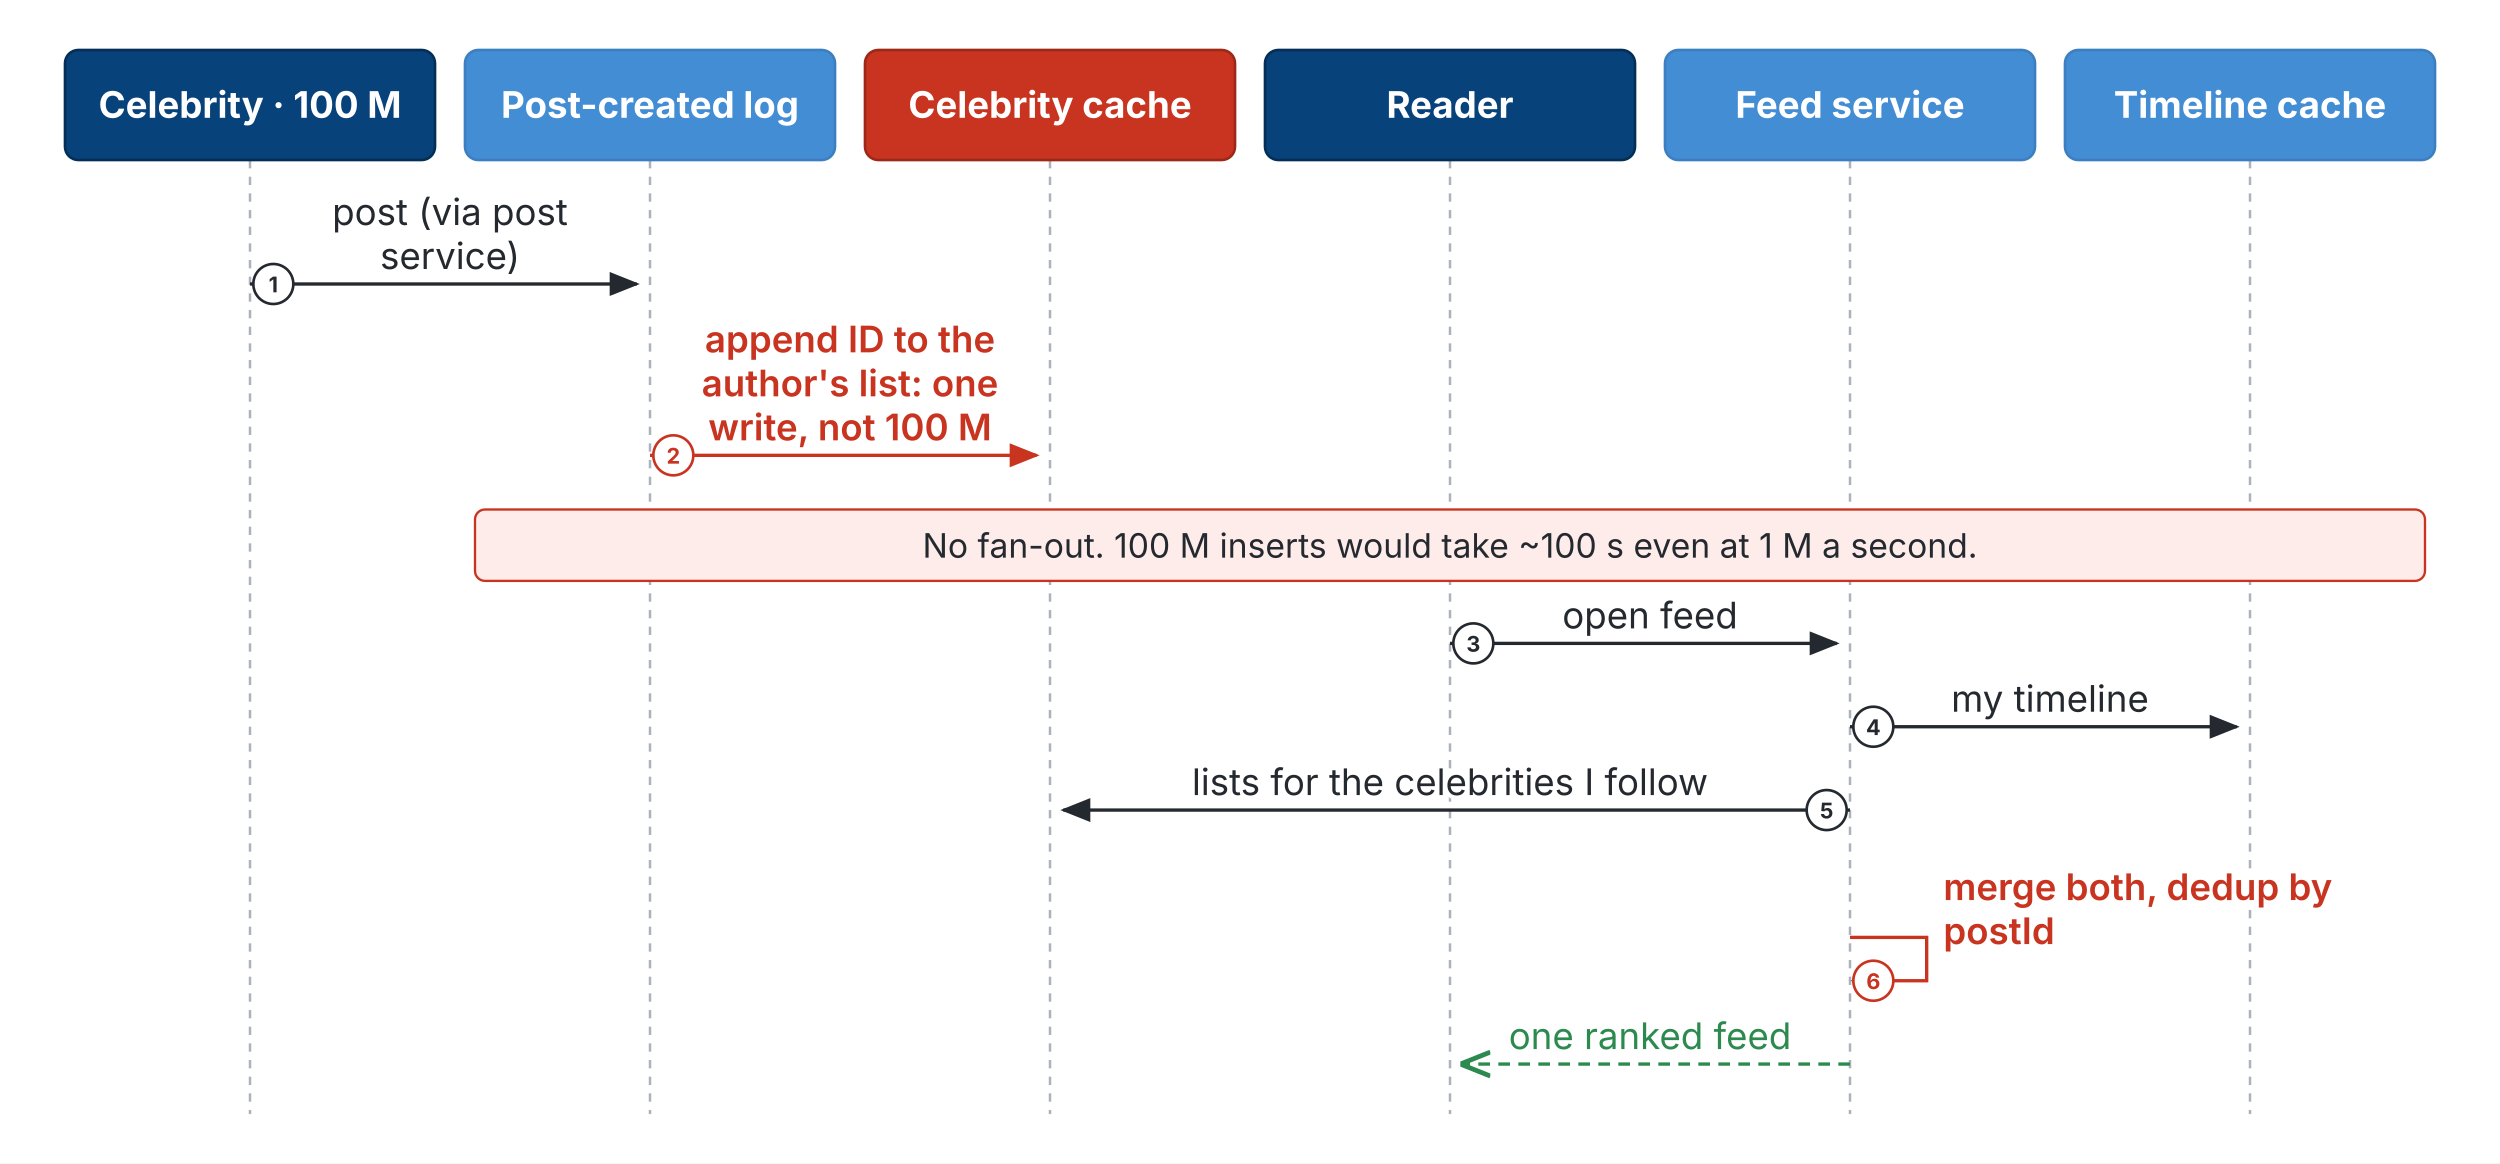
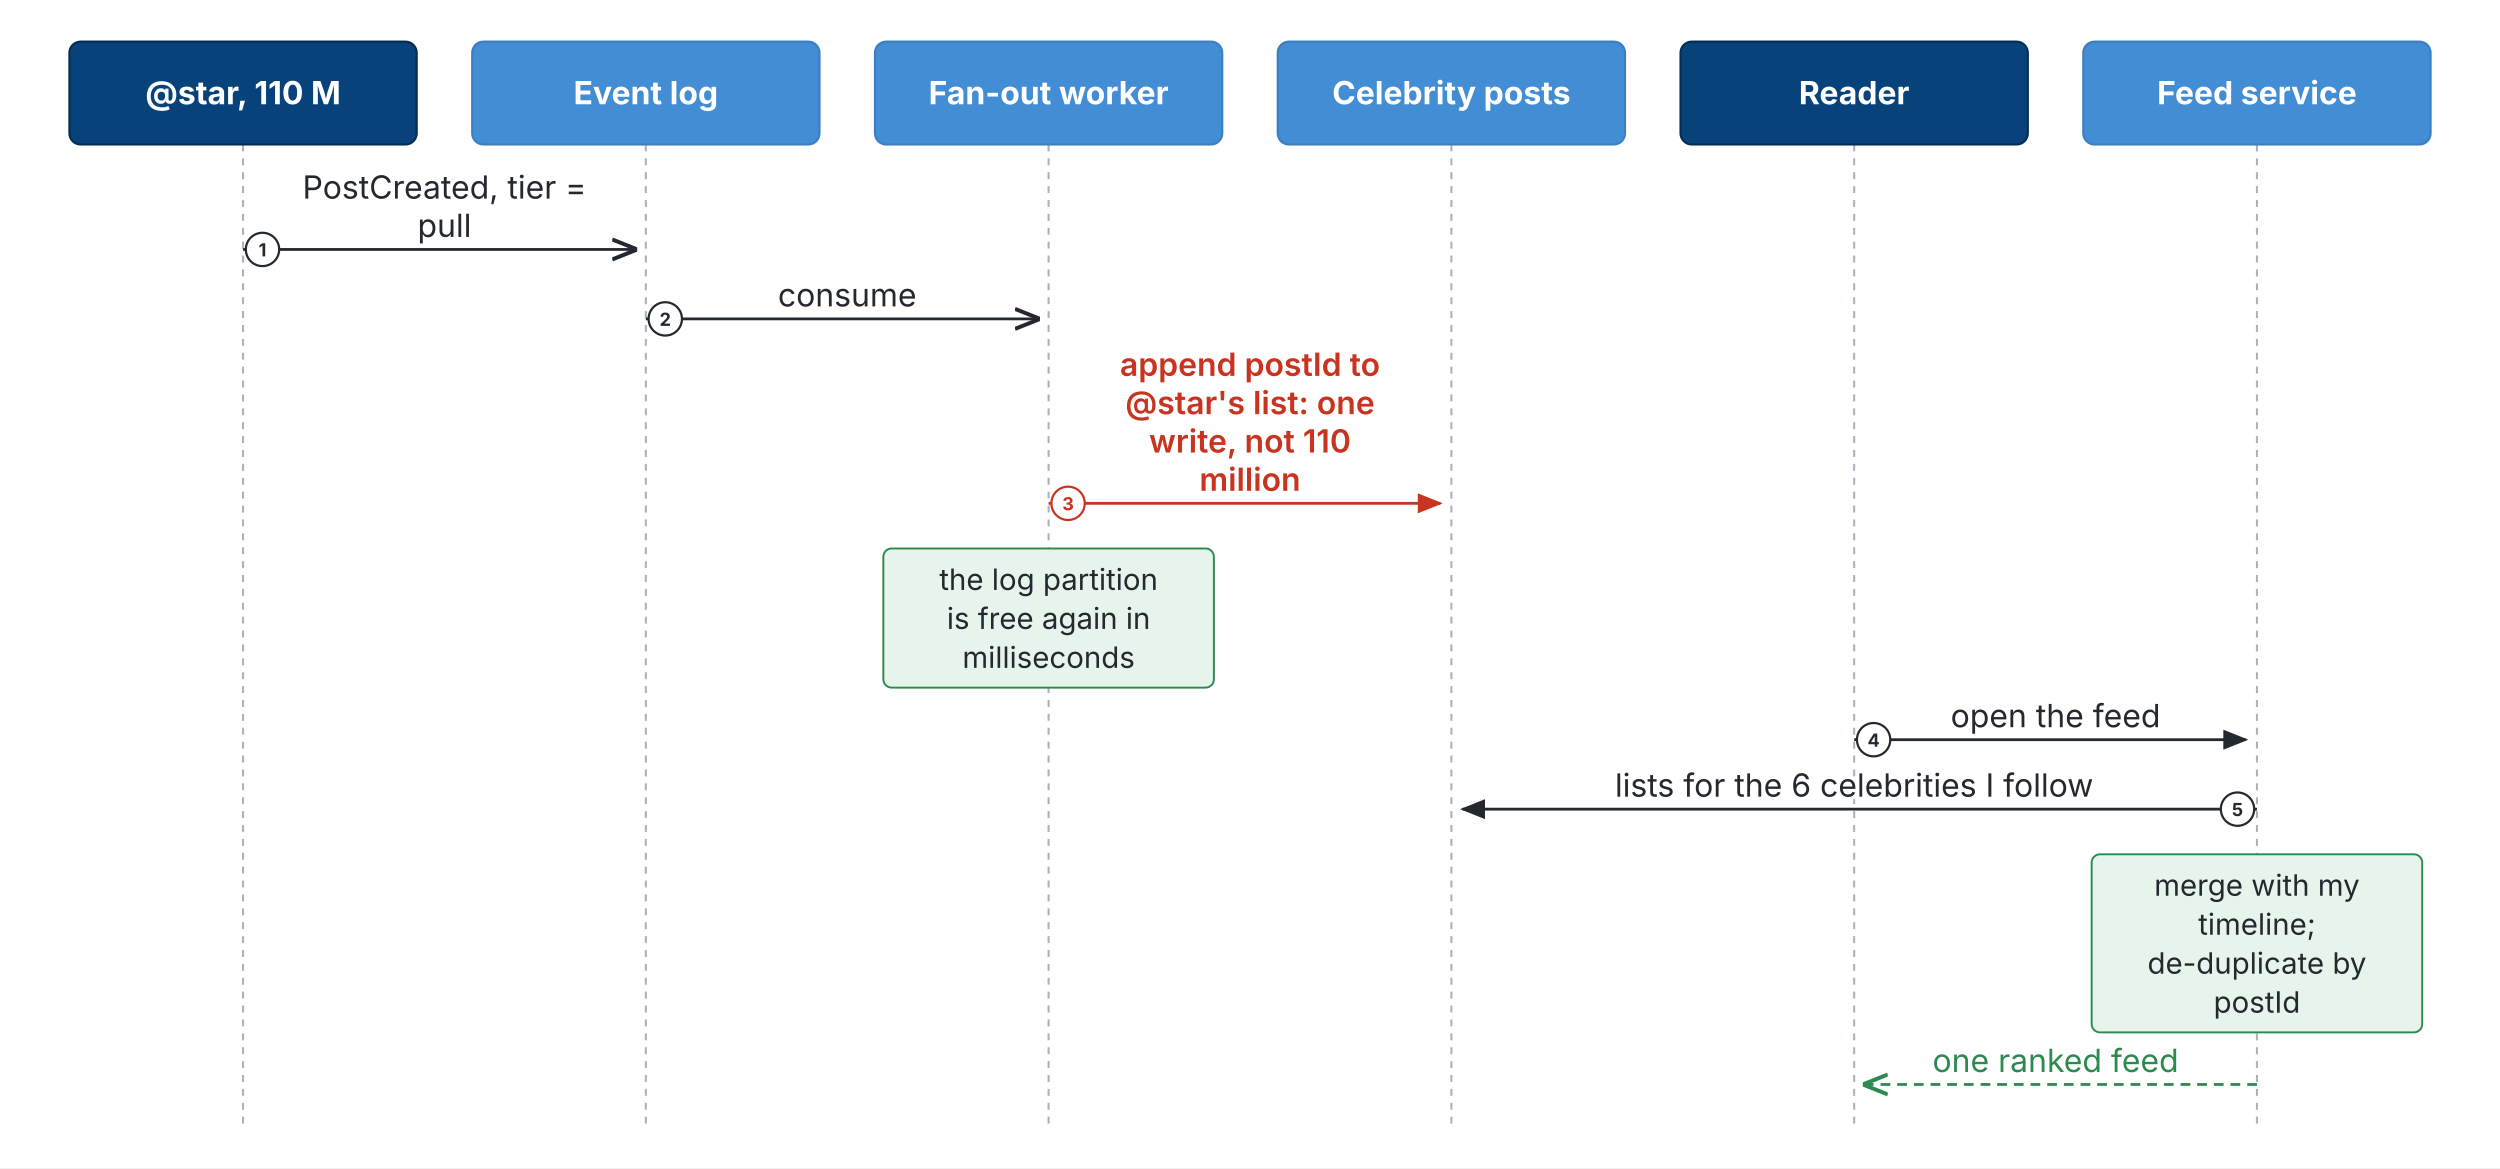
- <svg xmlns="http://www.w3.org/2000/svg" class="seq" viewBox="0 0 1500 698" width="1500" height="698">
+ <svg xmlns="http://www.w3.org/2000/svg" class="seq" viewBox="0 0 1800 841" width="1800" height="841">
  <defs>
-     <marker id="sq-f-24292f" viewBox="0 0 10 10" refX="9" refY="5" markerWidth="9" markerHeight="9" orient="auto">
-       <path d="M0,1 L10,5 L0,9 z" fill="#24292f" />
-     </marker>
-     <marker id="sq-o-24292f" viewBox="0 0 10 10" refX="9" refY="5" markerWidth="9" markerHeight="9" orient="auto">
-       <path d="M0,1 L10,5 L0,9" fill="none" stroke="#24292f" stroke-width="1.6" />
-     </marker>
    <marker id="sq-f-c8341f" viewBox="0 0 10 10" refX="9" refY="5" markerWidth="9" markerHeight="9" orient="auto">
      <path d="M0,1 L10,5 L0,9 z" fill="#c8341f" />
    </marker>
    <marker id="sq-o-c8341f" viewBox="0 0 10 10" refX="9" refY="5" markerWidth="9" markerHeight="9" orient="auto">
      <path d="M0,1 L10,5 L0,9" fill="none" stroke="#c8341f" stroke-width="1.6" />
    </marker>
    <marker id="sq-f-2d8a4e" viewBox="0 0 10 10" refX="9" refY="5" markerWidth="9" markerHeight="9" orient="auto">
      <path d="M0,1 L10,5 L0,9 z" fill="#2d8a4e" />
    </marker>
    <marker id="sq-o-2d8a4e" viewBox="0 0 10 10" refX="9" refY="5" markerWidth="9" markerHeight="9" orient="auto">
      <path d="M0,1 L10,5 L0,9" fill="none" stroke="#2d8a4e" stroke-width="1.6" />
    </marker>
+     <marker id="sq-f-24292f" viewBox="0 0 10 10" refX="9" refY="5" markerWidth="9" markerHeight="9" orient="auto">
+       <path d="M0,1 L10,5 L0,9 z" fill="#24292f" />
+     </marker>
+     <marker id="sq-o-24292f" viewBox="0 0 10 10" refX="9" refY="5" markerWidth="9" markerHeight="9" orient="auto">
+       <path d="M0,1 L10,5 L0,9" fill="none" stroke="#24292f" stroke-width="1.6" />
+     </marker>
  </defs>
-   <rect width="1500" height="698" fill="#ffffff" />
-   <line x1="150.0" y1="96" x2="150.0" y2="668.44" stroke="#aab3bd" stroke-width="1.5" stroke-dasharray="5 5" />
-   <rect x="39.0" y="30" width="222.0" height="66" rx="8" fill="#08427b" stroke="#052e56" stroke-width="1.6" />
-   <text x="150.0" y="70.7" text-anchor="middle" font-family="Inter, Helvetica, Arial, sans-serif" font-size="22" font-weight="700" fill="#ffffff">Celebrity · 100 M</text>
-   <line x1="390.0" y1="96" x2="390.0" y2="668.44" stroke="#aab3bd" stroke-width="1.5" stroke-dasharray="5 5" />
-   <rect x="279.0" y="30" width="222.0" height="66" rx="8" fill="#438dd5" stroke="#3c7fc0" stroke-width="1.6" />
-   <text x="390.0" y="70.7" text-anchor="middle" font-family="Inter, Helvetica, Arial, sans-serif" font-size="22" font-weight="700" fill="#ffffff">Post-created log</text>
-   <line x1="630.0" y1="96" x2="630.0" y2="668.44" stroke="#aab3bd" stroke-width="1.5" stroke-dasharray="5 5" />
-   <rect x="519.0" y="30" width="222.0" height="66" rx="8" fill="#c8341f" stroke="#9d2817" stroke-width="1.6" />
-   <text x="630.0" y="70.7" text-anchor="middle" font-family="Inter, Helvetica, Arial, sans-serif" font-size="22" font-weight="700" fill="#ffffff">Celebrity cache</text>
-   <line x1="870.0" y1="96" x2="870.0" y2="668.44" stroke="#aab3bd" stroke-width="1.5" stroke-dasharray="5 5" />
-   <rect x="759.0" y="30" width="222.0" height="66" rx="8" fill="#08427b" stroke="#052e56" stroke-width="1.6" />
-   <text x="870.0" y="70.7" text-anchor="middle" font-family="Inter, Helvetica, Arial, sans-serif" font-size="22" font-weight="700" fill="#ffffff">Reader</text>
-   <line x1="1110.0" y1="96" x2="1110.0" y2="668.44" stroke="#aab3bd" stroke-width="1.5" stroke-dasharray="5 5" />
-   <rect x="999.0" y="30" width="222.0" height="66" rx="8" fill="#438dd5" stroke="#3c7fc0" stroke-width="1.6" />
-   <text x="1110.0" y="70.7" text-anchor="middle" font-family="Inter, Helvetica, Arial, sans-serif" font-size="22" font-weight="700" fill="#ffffff">Feed service</text>
-   <line x1="1350.0" y1="96" x2="1350.0" y2="668.44" stroke="#aab3bd" stroke-width="1.5" stroke-dasharray="5 5" />
-   <rect x="1239.0" y="30" width="222.0" height="66" rx="8" fill="#438dd5" stroke="#3c7fc0" stroke-width="1.6" />
-   <text x="1350.0" y="70.7" text-anchor="middle" font-family="Inter, Helvetica, Arial, sans-serif" font-size="22" font-weight="700" fill="#ffffff">Timeline cache</text>
-   <line x1="150.0" y1="170.4" x2="382.0" y2="170.4" stroke="#24292f" stroke-width="2" marker-end="url(#sq-f-24292f)" />
-   <circle cx="164.0" cy="170.4" r="12" fill="#ffffff" stroke="#24292f" stroke-width="1.6" />
-   <text x="164.0" y="175.4" text-anchor="middle" font-family="Inter, Helvetica, Arial, sans-serif" font-size="13" font-weight="700" fill="#24292f">1</text>
-   <text x="270.0" y="135.0" text-anchor="middle" font-family="Inter, Helvetica, Arial, sans-serif" font-size="22" fill="#24292f" font-weight="400" paint-order="stroke" stroke="#ffffff" stroke-width="5" stroke-linejoin="round">post (via post</text>
-   <text x="270.0" y="161.4" text-anchor="middle" font-family="Inter, Helvetica, Arial, sans-serif" font-size="22" fill="#24292f" font-weight="400" paint-order="stroke" stroke="#ffffff" stroke-width="5" stroke-linejoin="round">service)</text>
-   <line x1="390.0" y1="273.2" x2="622.0" y2="273.2" stroke="#c8341f" stroke-width="2" marker-end="url(#sq-f-c8341f)" />
-   <circle cx="404.0" cy="273.2" r="12" fill="#ffffff" stroke="#c8341f" stroke-width="1.6" />
-   <text x="404.0" y="278.2" text-anchor="middle" font-family="Inter, Helvetica, Arial, sans-serif" font-size="13" font-weight="700" fill="#c8341f">2</text>
-   <text x="510.0" y="211.4" text-anchor="middle" font-family="Inter, Helvetica, Arial, sans-serif" font-size="22" fill="#c8341f" font-weight="600" paint-order="stroke" stroke="#ffffff" stroke-width="5" stroke-linejoin="round">append ID to the</text>
-   <text x="510.0" y="237.8" text-anchor="middle" font-family="Inter, Helvetica, Arial, sans-serif" font-size="22" fill="#c8341f" font-weight="600" paint-order="stroke" stroke="#ffffff" stroke-width="5" stroke-linejoin="round">author's list: one</text>
-   <text x="510.0" y="264.2" text-anchor="middle" font-family="Inter, Helvetica, Arial, sans-serif" font-size="22" fill="#c8341f" font-weight="600" paint-order="stroke" stroke="#ffffff" stroke-width="5" stroke-linejoin="round">write, not 100 M</text>
-   <rect x="285.0" y="305.7" width="1170.0" height="42.84" rx="6" fill="#fdecea" stroke="#c8341f" stroke-width="1.4" />
-   <text x="870.0" y="334.6" text-anchor="middle" font-family="Inter, Helvetica, Arial, sans-serif" font-size="20.2" fill="#24292f">No fan-out. 100 M inserts would take ~100 s even at 1 M a second.</text>
-   <line x1="870.0" y1="386.04" x2="1102.0" y2="386.04" stroke="#24292f" stroke-width="2" marker-end="url(#sq-f-24292f)" />
-   <circle cx="884.0" cy="386.04" r="12" fill="#ffffff" stroke="#24292f" stroke-width="1.6" />
-   <text x="884.0" y="391.04" text-anchor="middle" font-family="Inter, Helvetica, Arial, sans-serif" font-size="13" font-weight="700" fill="#24292f">3</text>
-   <text x="990.0" y="377.04" text-anchor="middle" font-family="Inter, Helvetica, Arial, sans-serif" font-size="22" fill="#24292f" font-weight="400" paint-order="stroke" stroke="#ffffff" stroke-width="5" stroke-linejoin="round">open feed</text>
-   <line x1="1110.0" y1="436.04" x2="1342.0" y2="436.04" stroke="#24292f" stroke-width="2" marker-end="url(#sq-f-24292f)" />
-   <circle cx="1124.0" cy="436.04" r="12" fill="#ffffff" stroke="#24292f" stroke-width="1.6" />
-   <text x="1124.0" y="441.04" text-anchor="middle" font-family="Inter, Helvetica, Arial, sans-serif" font-size="13" font-weight="700" fill="#24292f">4</text>
-   <text x="1230.0" y="427.04" text-anchor="middle" font-family="Inter, Helvetica, Arial, sans-serif" font-size="22" fill="#24292f" font-weight="400" paint-order="stroke" stroke="#ffffff" stroke-width="5" stroke-linejoin="round">my timeline</text>
-   <line x1="1110.0" y1="486.04" x2="638.0" y2="486.04" stroke="#24292f" stroke-width="2" marker-end="url(#sq-f-24292f)" />
-   <circle cx="1096.0" cy="486.04" r="12" fill="#ffffff" stroke="#24292f" stroke-width="1.6" />
-   <text x="1096.0" y="491.04" text-anchor="middle" font-family="Inter, Helvetica, Arial, sans-serif" font-size="13" font-weight="700" fill="#24292f">5</text>
-   <text x="870.0" y="477.04" text-anchor="middle" font-family="Inter, Helvetica, Arial, sans-serif" font-size="22" fill="#24292f" font-weight="400" paint-order="stroke" stroke="#ffffff" stroke-width="5" stroke-linejoin="round">lists for the celebrities I follow</text>
-   <path d="M1110.0,562.44 h46 v26 h-44" fill="none" stroke="#c8341f" stroke-width="2" marker-end="url(#sq-f-c8341f)" />
-   <circle cx="1124.0" cy="588.44" r="12" fill="#ffffff" stroke="#c8341f" stroke-width="1.6" />
-   <text x="1124.0" y="593.44" text-anchor="middle" font-family="Inter, Helvetica, Arial, sans-serif" font-size="13" font-weight="700" fill="#c8341f">6</text>
-   <text x="1166.0" y="540.04" text-anchor="start" font-family="Inter, Helvetica, Arial, sans-serif" font-size="22" fill="#c8341f" font-weight="600" paint-order="stroke" stroke="#ffffff" stroke-width="5" stroke-linejoin="round">merge both, dedup by</text>
-   <text x="1166.0" y="566.44" text-anchor="start" font-family="Inter, Helvetica, Arial, sans-serif" font-size="22" fill="#c8341f" font-weight="600" paint-order="stroke" stroke="#ffffff" stroke-width="5" stroke-linejoin="round">postId</text>
-   <line x1="1110.0" y1="638.44" x2="878.0" y2="638.44" stroke="#2d8a4e" stroke-width="2" stroke-dasharray="7 5" marker-end="url(#sq-o-2d8a4e)" />
-   <text x="990.0" y="629.44" text-anchor="middle" font-family="Inter, Helvetica, Arial, sans-serif" font-size="22" fill="#2d8a4e" font-weight="400" paint-order="stroke" stroke="#ffffff" stroke-width="5" stroke-linejoin="round">one ranked feed</text>
+   <rect width="1800" height="841" fill="#ffffff" />
+   <line x1="175.0" y1="104" x2="175.0" y2="810.82" stroke="#aab3bd" stroke-width="1.5" stroke-dasharray="5 5" />
+   <rect x="50.0" y="30" width="250" height="74" rx="8" fill="#08427b" stroke="#052e56" stroke-width="1.6" />
+   <text x="175.0" y="75.05" text-anchor="middle" font-family="Inter, Helvetica, Arial, sans-serif" font-size="23" font-weight="700" fill="#ffffff">@star, 110 M</text>
+   <line x1="465.0" y1="104" x2="465.0" y2="810.82" stroke="#aab3bd" stroke-width="1.5" stroke-dasharray="5 5" />
+   <rect x="340.0" y="30" width="250" height="74" rx="8" fill="#438dd5" stroke="#3c7fc0" stroke-width="1.6" />
+   <text x="465.0" y="75.05" text-anchor="middle" font-family="Inter, Helvetica, Arial, sans-serif" font-size="23" font-weight="700" fill="#ffffff">Event log</text>
+   <line x1="755.0" y1="104" x2="755.0" y2="810.82" stroke="#aab3bd" stroke-width="1.5" stroke-dasharray="5 5" />
+   <rect x="630.0" y="30" width="250" height="74" rx="8" fill="#438dd5" stroke="#3c7fc0" stroke-width="1.6" />
+   <text x="755.0" y="75.05" text-anchor="middle" font-family="Inter, Helvetica, Arial, sans-serif" font-size="23" font-weight="700" fill="#ffffff">Fan-out worker</text>
+   <line x1="1045.0" y1="104" x2="1045.0" y2="810.82" stroke="#aab3bd" stroke-width="1.5" stroke-dasharray="5 5" />
+   <rect x="920.0" y="30" width="250" height="74" rx="8" fill="#438dd5" stroke="#3c7fc0" stroke-width="1.6" />
+   <text x="1045.0" y="75.05" text-anchor="middle" font-family="Inter, Helvetica, Arial, sans-serif" font-size="23" font-weight="700" fill="#ffffff">Celebrity posts</text>
+   <line x1="1335.0" y1="104" x2="1335.0" y2="810.82" stroke="#aab3bd" stroke-width="1.5" stroke-dasharray="5 5" />
+   <rect x="1210.0" y="30" width="250" height="74" rx="8" fill="#08427b" stroke="#052e56" stroke-width="1.6" />
+   <text x="1335.0" y="75.05" text-anchor="middle" font-family="Inter, Helvetica, Arial, sans-serif" font-size="23" font-weight="700" fill="#ffffff">Reader</text>
+   <line x1="1625.0" y1="104" x2="1625.0" y2="810.82" stroke="#aab3bd" stroke-width="1.5" stroke-dasharray="5 5" />
+   <rect x="1500.0" y="30" width="250" height="74" rx="8" fill="#438dd5" stroke="#3c7fc0" stroke-width="1.6" />
+   <text x="1625.0" y="75.05" text-anchor="middle" font-family="Inter, Helvetica, Arial, sans-serif" font-size="23" font-weight="700" fill="#ffffff">Feed service</text>
+   <line x1="175.0" y1="179.6" x2="457.0" y2="179.6" stroke="#24292f" stroke-width="2" marker-end="url(#sq-o-24292f)" />
+   <circle cx="189.0" cy="179.6" r="12" fill="#ffffff" stroke="#24292f" stroke-width="1.6" />
+   <text x="189.0" y="184.6" text-anchor="middle" font-family="Inter, Helvetica, Arial, sans-serif" font-size="13" font-weight="700" fill="#24292f">1</text>
+   <text x="320.0" y="143.0" text-anchor="middle" font-family="Inter, Helvetica, Arial, sans-serif" font-size="23" fill="#24292f" font-weight="400" paint-order="stroke" stroke="#ffffff" stroke-width="5" stroke-linejoin="round">PostCreated, tier =</text>
+   <text x="320.0" y="170.6" text-anchor="middle" font-family="Inter, Helvetica, Arial, sans-serif" font-size="23" fill="#24292f" font-weight="400" paint-order="stroke" stroke="#ffffff" stroke-width="5" stroke-linejoin="round">pull</text>
+   <line x1="465.0" y1="229.6" x2="747.0" y2="229.6" stroke="#24292f" stroke-width="2" marker-end="url(#sq-o-24292f)" />
+   <circle cx="479.0" cy="229.6" r="12" fill="#ffffff" stroke="#24292f" stroke-width="1.6" />
+   <text x="479.0" y="234.6" text-anchor="middle" font-family="Inter, Helvetica, Arial, sans-serif" font-size="13" font-weight="700" fill="#24292f">2</text>
+   <text x="610.0" y="220.6" text-anchor="middle" font-family="Inter, Helvetica, Arial, sans-serif" font-size="23" fill="#24292f" font-weight="400" paint-order="stroke" stroke="#ffffff" stroke-width="5" stroke-linejoin="round">consume</text>
+   <line x1="755.0" y1="362.4" x2="1037.0" y2="362.4" stroke="#c8341f" stroke-width="2" marker-end="url(#sq-f-c8341f)" />
+   <circle cx="769.0" cy="362.4" r="12" fill="#ffffff" stroke="#c8341f" stroke-width="1.6" />
+   <text x="769.0" y="367.4" text-anchor="middle" font-family="Inter, Helvetica, Arial, sans-serif" font-size="13" font-weight="700" fill="#c8341f">3</text>
+   <text x="900.0" y="270.6" text-anchor="middle" font-family="Inter, Helvetica, Arial, sans-serif" font-size="23" fill="#c8341f" font-weight="600" paint-order="stroke" stroke="#ffffff" stroke-width="5" stroke-linejoin="round">append postId to</text>
+   <text x="900.0" y="298.2" text-anchor="middle" font-family="Inter, Helvetica, Arial, sans-serif" font-size="23" fill="#c8341f" font-weight="600" paint-order="stroke" stroke="#ffffff" stroke-width="5" stroke-linejoin="round">@star's list: one</text>
+   <text x="900.0" y="325.8" text-anchor="middle" font-family="Inter, Helvetica, Arial, sans-serif" font-size="23" fill="#c8341f" font-weight="600" paint-order="stroke" stroke="#ffffff" stroke-width="5" stroke-linejoin="round">write, not 110</text>
+   <text x="900.0" y="353.4" text-anchor="middle" font-family="Inter, Helvetica, Arial, sans-serif" font-size="23" fill="#c8341f" font-weight="600" paint-order="stroke" stroke="#ffffff" stroke-width="5" stroke-linejoin="round">million</text>
+   <rect x="636.0" y="394.9" width="238.0" height="100.18" rx="6" fill="#e7f4ec" stroke="#2d8a4e" stroke-width="1.4" />
+   <text x="755.0" y="424.75" text-anchor="middle" font-family="Inter, Helvetica, Arial, sans-serif" font-size="21.2" fill="#24292f">the log partition</text>
+   <text x="755.0" y="452.81" text-anchor="middle" font-family="Inter, Helvetica, Arial, sans-serif" font-size="21.2" fill="#24292f">is free again in</text>
+   <text x="755.0" y="480.87" text-anchor="middle" font-family="Inter, Helvetica, Arial, sans-serif" font-size="21.2" fill="#24292f">milliseconds</text>
+   <line x1="1335.0" y1="532.58" x2="1617.0" y2="532.58" stroke="#24292f" stroke-width="2" marker-end="url(#sq-f-24292f)" />
+   <circle cx="1349.0" cy="532.58" r="12" fill="#ffffff" stroke="#24292f" stroke-width="1.6" />
+   <text x="1349.0" y="537.58" text-anchor="middle" font-family="Inter, Helvetica, Arial, sans-serif" font-size="13" font-weight="700" fill="#24292f">4</text>
+   <text x="1480.0" y="523.58" text-anchor="middle" font-family="Inter, Helvetica, Arial, sans-serif" font-size="23" fill="#24292f" font-weight="400" paint-order="stroke" stroke="#ffffff" stroke-width="5" stroke-linejoin="round">open the feed</text>
+   <line x1="1625.0" y1="582.58" x2="1053.0" y2="582.58" stroke="#24292f" stroke-width="2" marker-end="url(#sq-f-24292f)" />
+   <circle cx="1611.0" cy="582.58" r="12" fill="#ffffff" stroke="#24292f" stroke-width="1.6" />
+   <text x="1611.0" y="587.58" text-anchor="middle" font-family="Inter, Helvetica, Arial, sans-serif" font-size="13" font-weight="700" fill="#24292f">5</text>
+   <text x="1335.0" y="573.58" text-anchor="middle" font-family="Inter, Helvetica, Arial, sans-serif" font-size="23" fill="#24292f" font-weight="400" paint-order="stroke" stroke="#ffffff" stroke-width="5" stroke-linejoin="round">lists for the 6 celebrities I follow</text>
+   <rect x="1506.0" y="615.08" width="238.0" height="128.24" rx="6" fill="#e7f4ec" stroke="#2d8a4e" stroke-width="1.4" />
+   <text x="1625.0" y="644.93" text-anchor="middle" font-family="Inter, Helvetica, Arial, sans-serif" font-size="21.2" fill="#24292f">merge with my</text>
+   <text x="1625.0" y="672.99" text-anchor="middle" font-family="Inter, Helvetica, Arial, sans-serif" font-size="21.2" fill="#24292f">timeline;</text>
+   <text x="1625.0" y="701.05" text-anchor="middle" font-family="Inter, Helvetica, Arial, sans-serif" font-size="21.2" fill="#24292f">de-duplicate by</text>
+   <text x="1625.0" y="729.11" text-anchor="middle" font-family="Inter, Helvetica, Arial, sans-serif" font-size="21.2" fill="#24292f">postId</text>
+   <line x1="1625.0" y1="780.82" x2="1343.0" y2="780.82" stroke="#2d8a4e" stroke-width="2" stroke-dasharray="7 5" marker-end="url(#sq-o-2d8a4e)" />
+   <text x="1480.0" y="771.82" text-anchor="middle" font-family="Inter, Helvetica, Arial, sans-serif" font-size="23" fill="#2d8a4e" font-weight="400" paint-order="stroke" stroke="#ffffff" stroke-width="5" stroke-linejoin="round">one ranked feed</text>
</svg>
